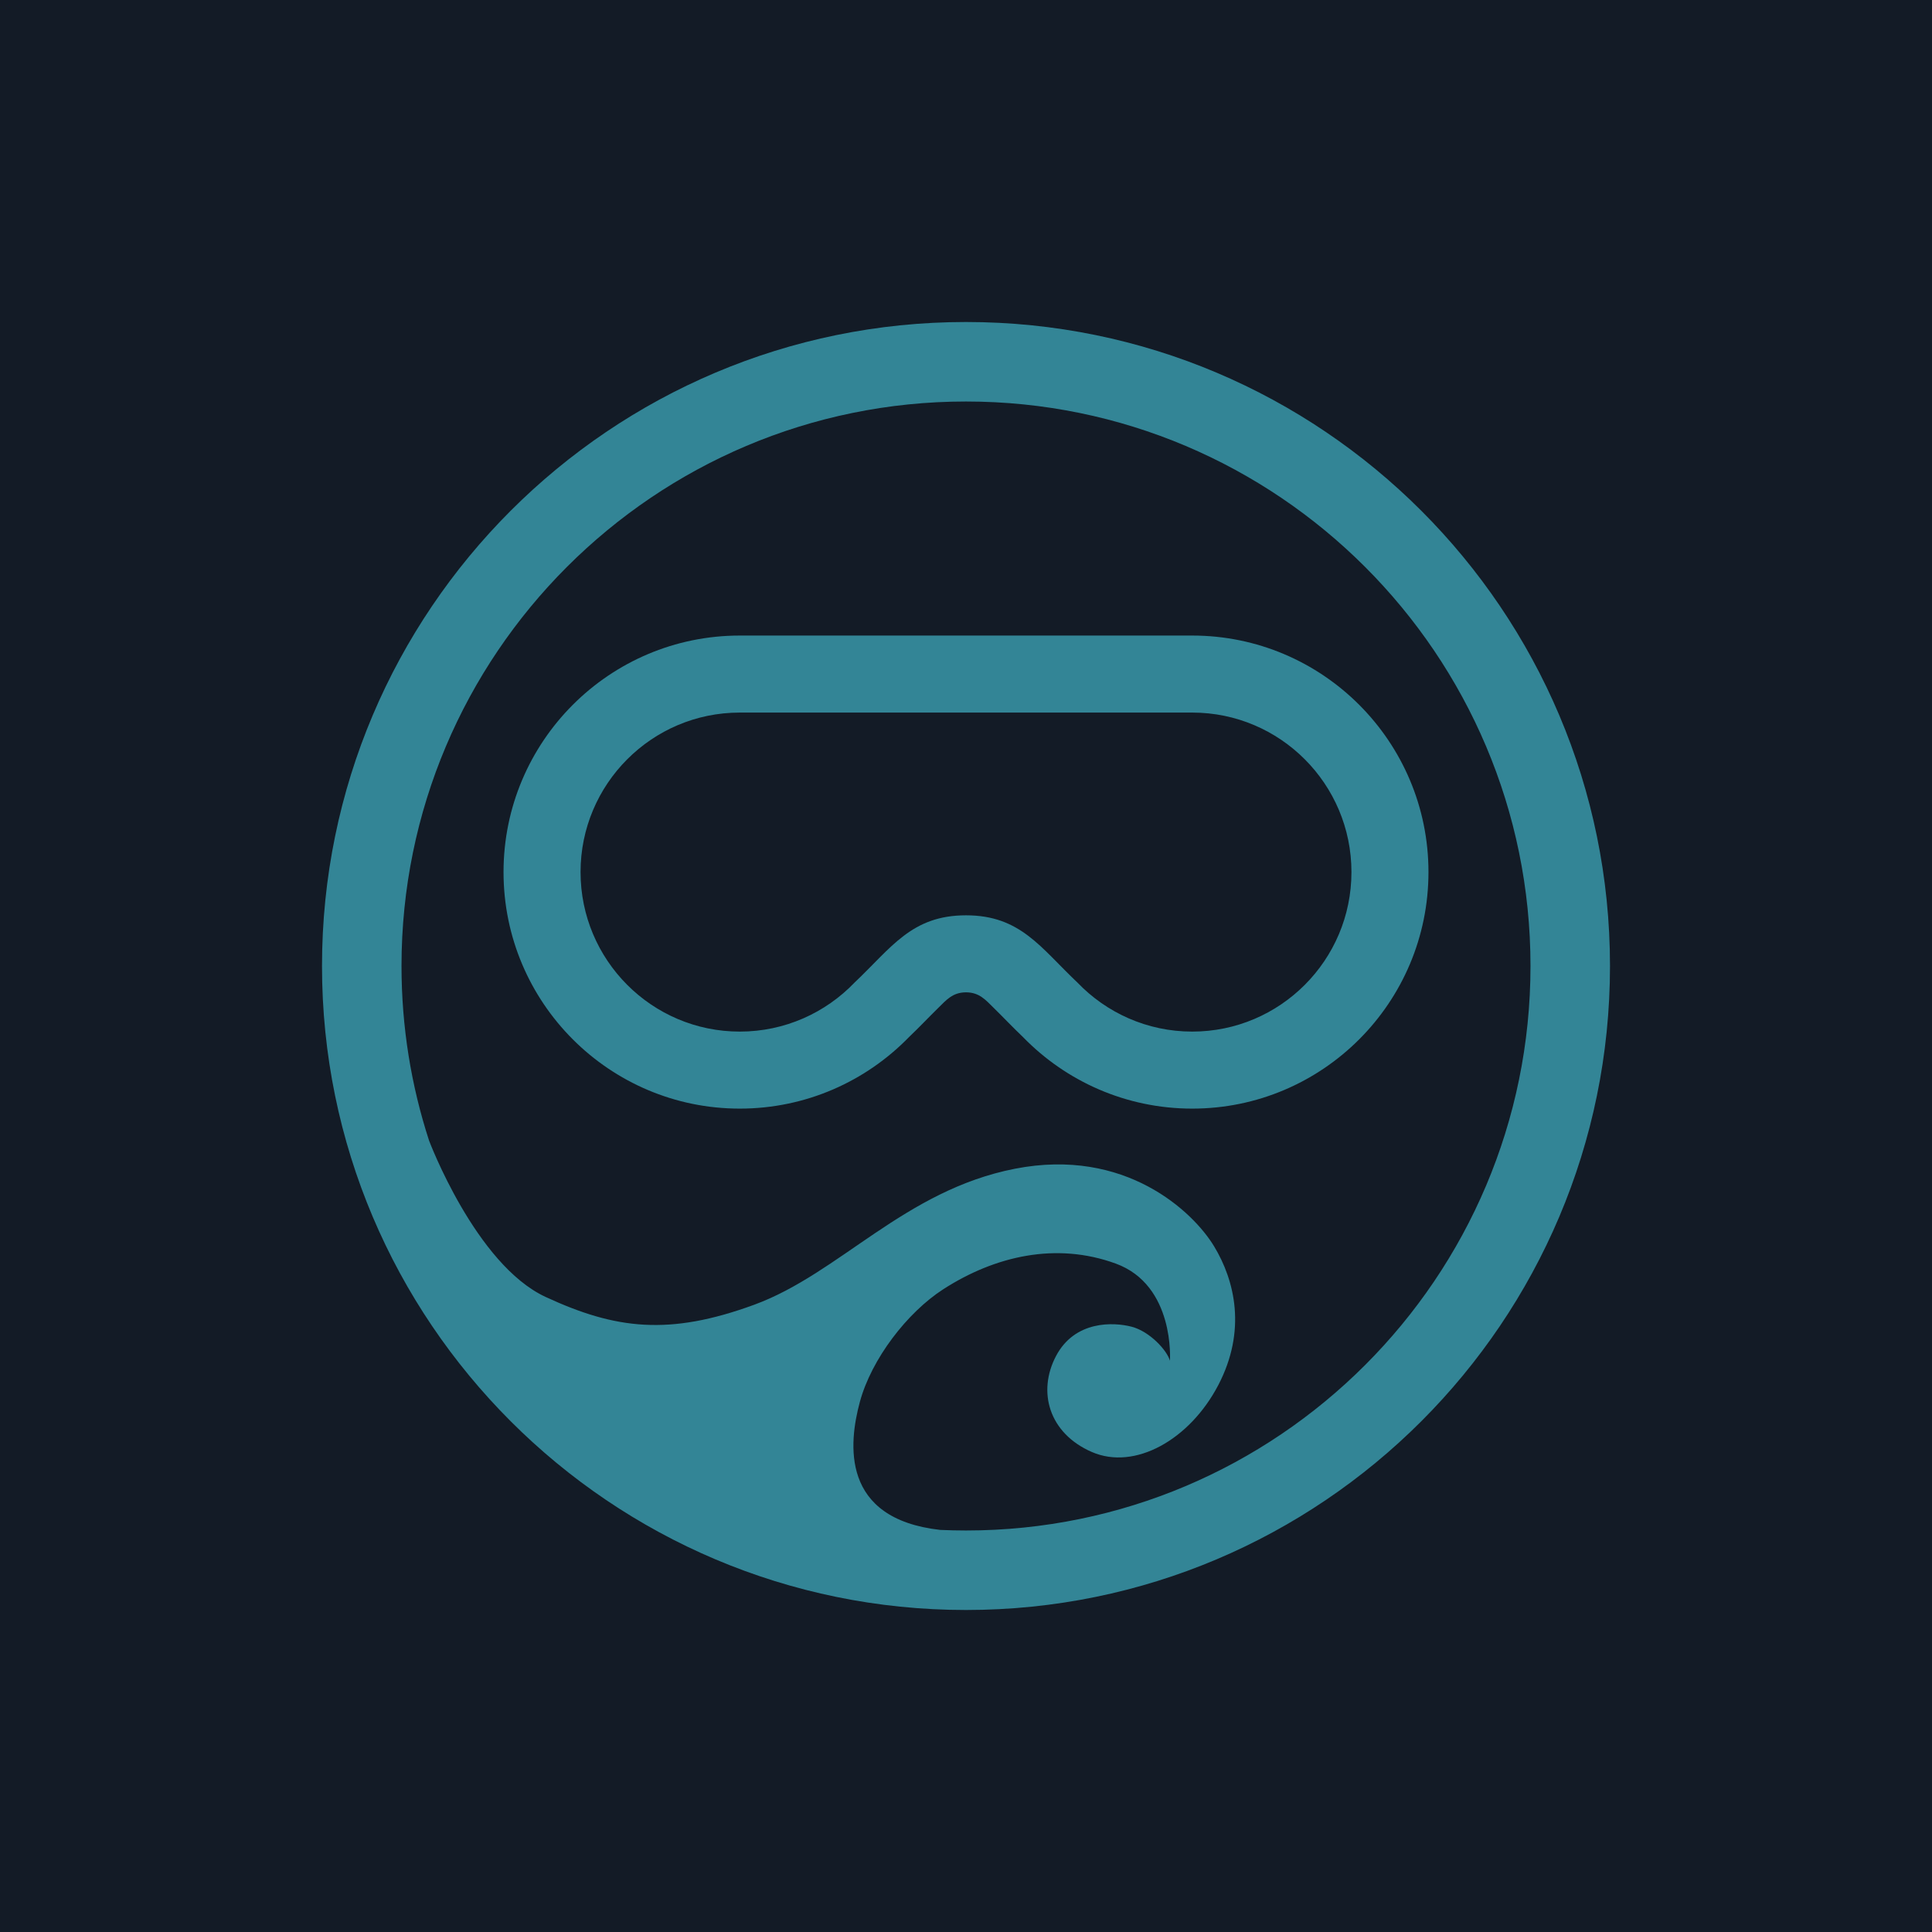
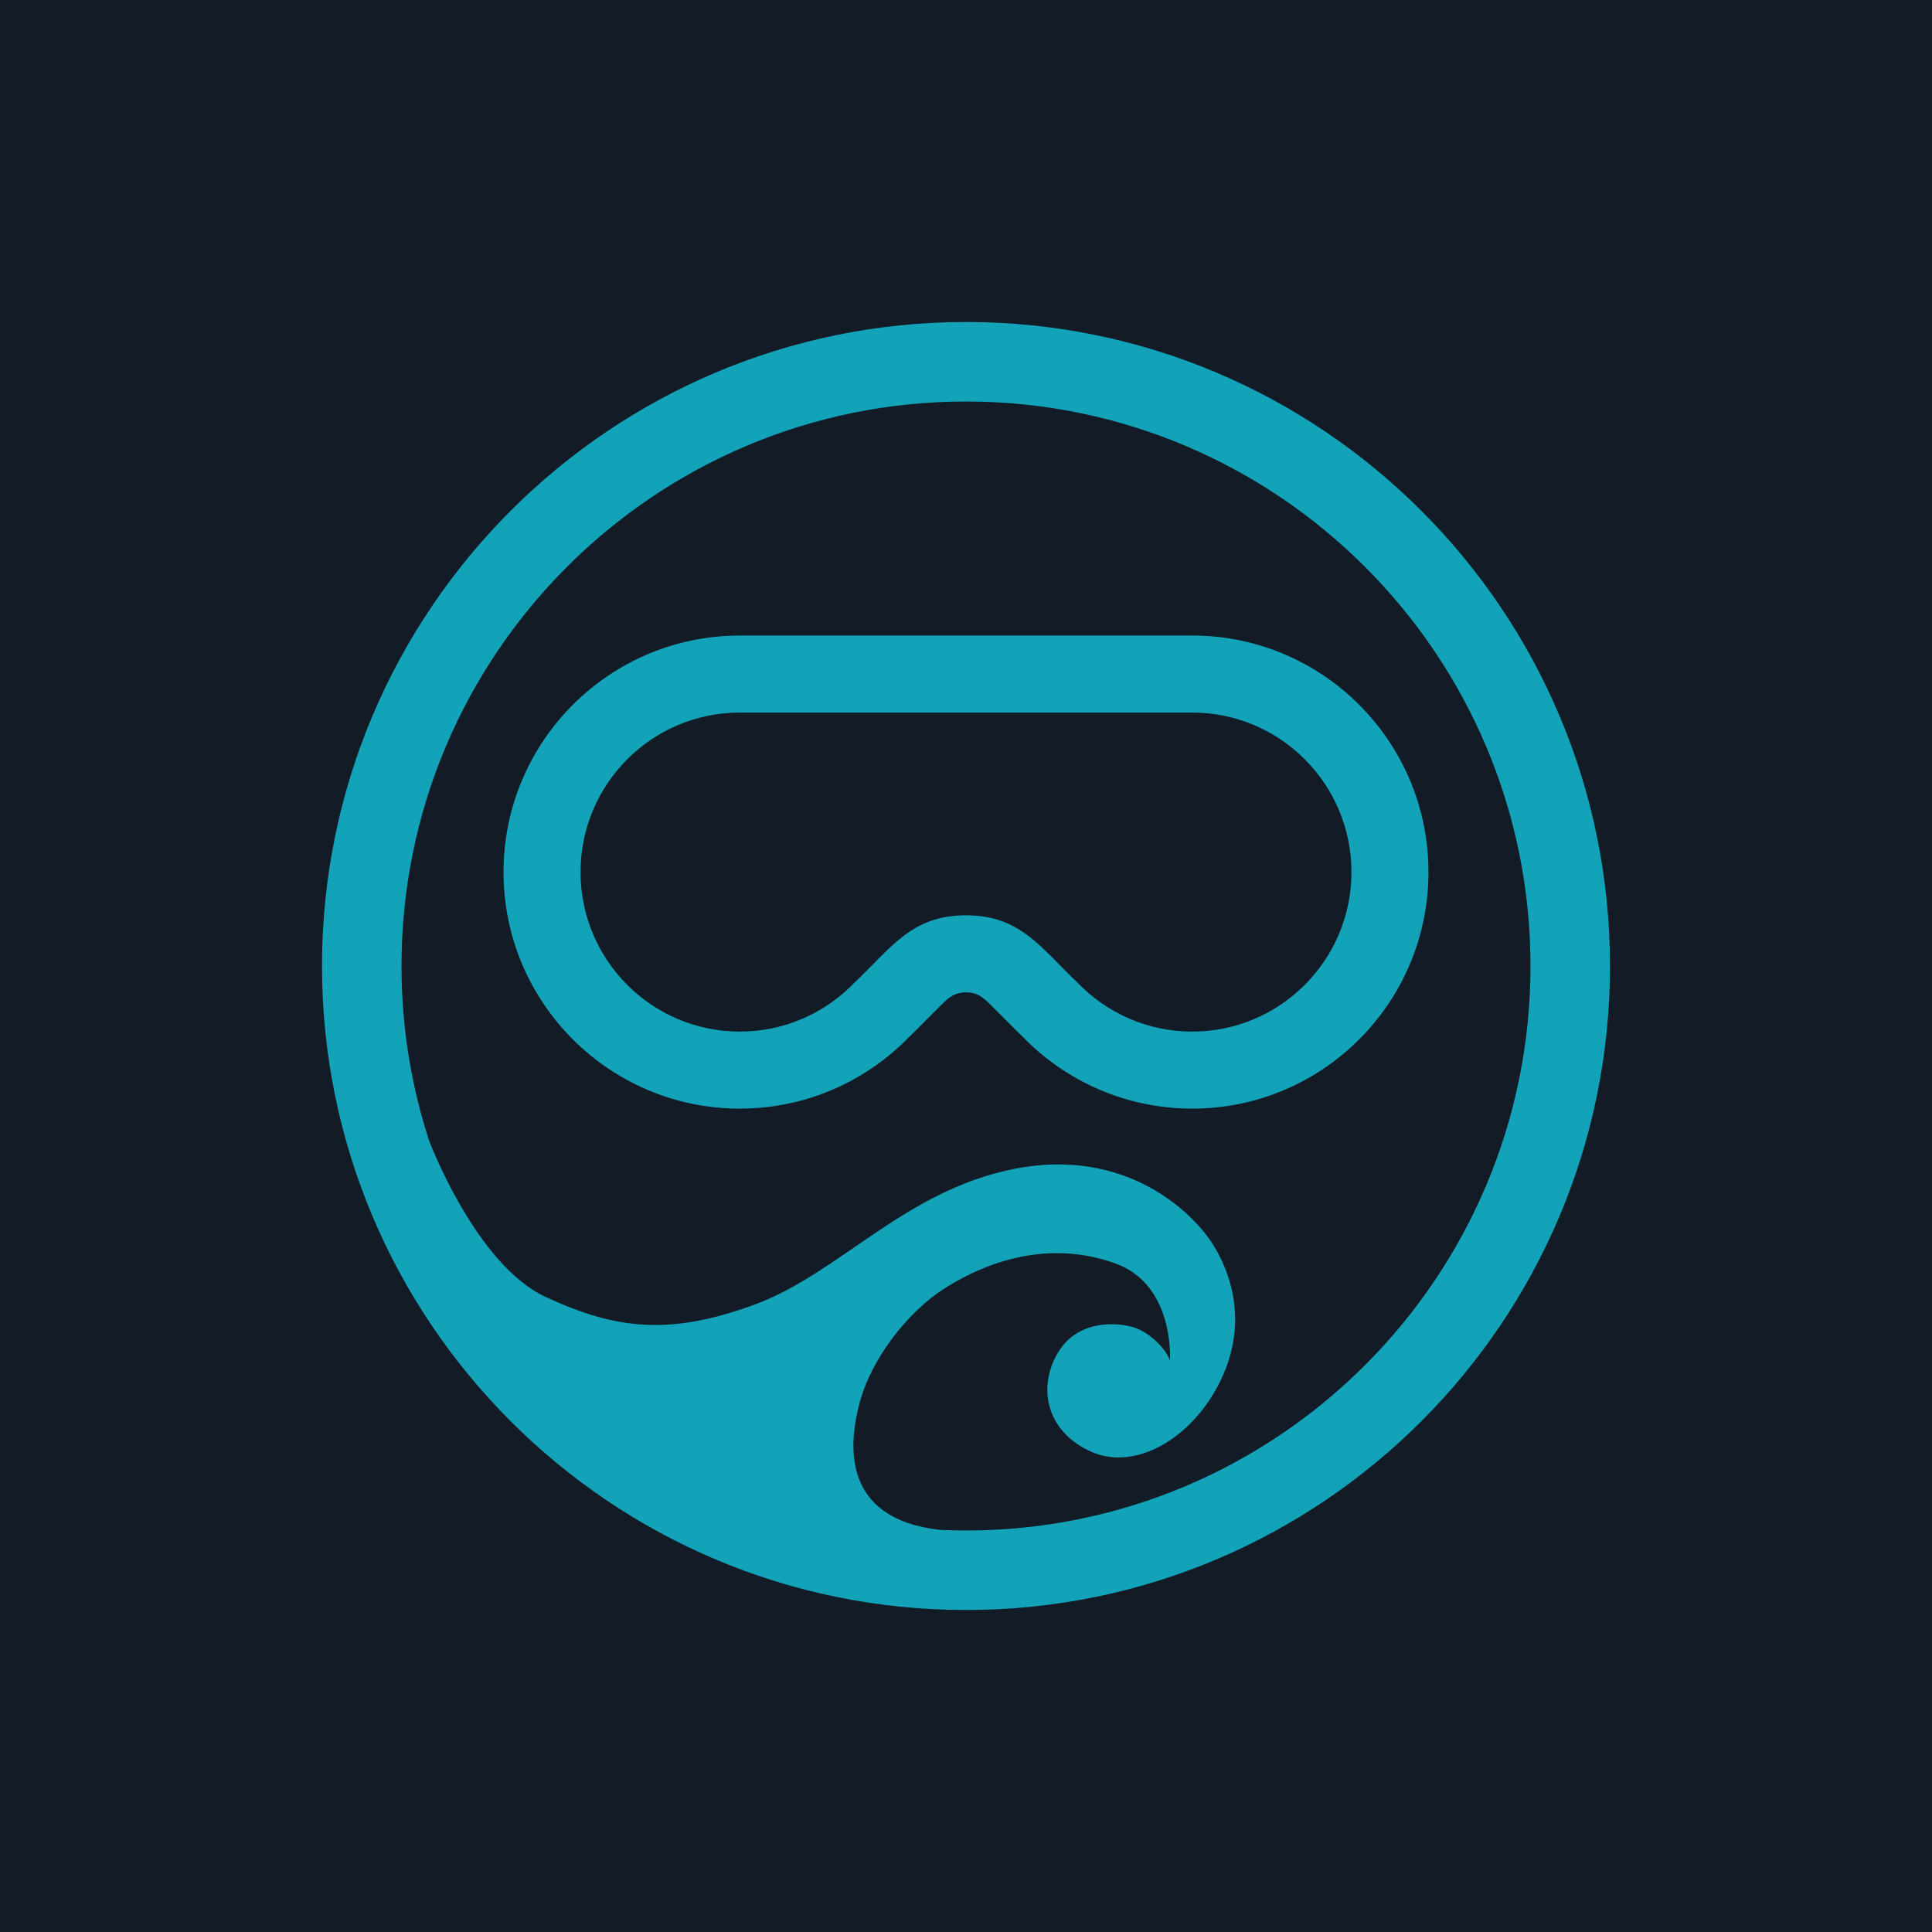
<svg xmlns="http://www.w3.org/2000/svg" version="1.1" style="display: block;" viewBox="-540 -540 3240 3240" width="354" height="354">
  <rect x="-540" y="-540" width="3240" height="3240" fill="rgb(19,27,38)" />
-   <path fill="rgb(51,133,150)" d="M1080,0C1676.068,0 2160,483.932 2160,1080C2160,1676.068 1676.068,2160 1080,2160C483.932,2160 0,1676.068 0,1080C0,483.932 483.932,0 1080,0ZM1036.6,2025.687C1050.986,2026.338 1065.455,2026.667 1080,2026.667C1602.48,2026.667 2026.667,1602.48 2026.667,1080C2026.667,557.52 1602.48,133.333 1080,133.333C557.52,133.333 133.333,557.52 133.333,1080C133.333,1182.208 149.566,1280.654 179.591,1372.899C179.591,1372.899 257.764,1580.677 375,1635C492.236,1689.323 581.979,1700.444 725,1648C868.021,1595.556 976.645,1456.271 1162,1420C1347.355,1383.729 1460.992,1492.196 1496,1550C1531.008,1607.804 1550.829,1691.568 1503,1783C1455.171,1874.432 1363.142,1926.371 1291,1895C1218.858,1863.629 1199.41,1793.871 1231,1734C1262.59,1674.129 1327.688,1676.996 1358,1685C1388.312,1693.004 1417.252,1724.682 1422,1742C1422,1742 1430.829,1615.38 1331,1579C1231.171,1542.62 1128.661,1566.233 1042,1622C981.472,1660.951 921.441,1739.063 902,1811C883.213,1880.515 869.364,2006.758 1036.6,2025.687Z" />
-   <path fill="rgb(51,133,150)" d="M984.09,1199.503L984.085,1199.508C912.11,1273.347 811.647,1319.167 700.595,1319.167C482.011,1319.167 304.428,1141.493 304.428,922.5C304.428,703.507 482.011,525.833 700.595,525.833L1459.405,525.833C1677.989,525.833 1855.572,703.507 1855.572,922.5C1855.572,1141.493 1677.989,1319.167 1459.405,1319.167C1348.347,1319.167 1247.879,1273.342 1175.915,1199.508C1157.771,1182.22 1141.913,1165.335 1126.274,1150.056C1113.271,1137.352 1102.578,1124.167 1080,1124.167C1057.422,1124.167 1046.729,1137.352 1033.726,1150.056C1018.088,1165.334 1002.231,1182.216 984.09,1199.503ZM893.168,1107.717C954.863,1049.43 988.615,995 1080,995C1171.385,995 1205.137,1049.43 1266.832,1107.717C1315.433,1158.421 1383.767,1190 1459.405,1190C1606.766,1190 1726.405,1070.137 1726.405,922.5C1726.405,774.863 1606.766,655 1459.405,655L700.595,655C553.234,655 433.595,774.863 433.595,922.5C433.595,1070.137 553.234,1190 700.595,1190C776.233,1190 844.567,1158.421 893.168,1107.717Z" />
+   <path fill="rgb(19,163,185)" d="M1080,0C1676.068,0 2160,483.932 2160,1080C2160,1676.068 1676.068,2160 1080,2160C483.932,2160 0,1676.068 0,1080C0,483.932 483.932,0 1080,0ZM1036.6,2025.687C1050.986,2026.338 1065.455,2026.667 1080,2026.667C1602.48,2026.667 2026.667,1602.48 2026.667,1080C2026.667,557.52 1602.48,133.333 1080,133.333C557.52,133.333 133.333,557.52 133.333,1080C133.333,1182.208 149.566,1280.654 179.591,1372.899C179.591,1372.899 257.764,1580.677 375,1635C492.236,1689.323 581.979,1700.444 725,1648C868.021,1595.556 976.645,1456.271 1162,1420C1347.355,1383.729 1460.992,1492.196 1496,1550C1531.008,1607.804 1550.829,1691.568 1503,1783C1455.171,1874.432 1363.142,1926.371 1291,1895C1218.858,1863.629 1199.41,1793.871 1231,1734C1262.59,1674.129 1327.688,1676.996 1358,1685C1388.312,1693.004 1417.252,1724.682 1422,1742C1422,1742 1430.829,1615.38 1331,1579C1231.171,1542.62 1128.661,1566.233 1042,1622C981.472,1660.951 921.441,1739.063 902,1811C883.213,1880.515 869.364,2006.758 1036.6,2025.687Z" />
+   <path fill="rgb(19,163,185)" d="M984.09,1199.503L984.085,1199.508C912.11,1273.347 811.647,1319.167 700.595,1319.167C482.011,1319.167 304.428,1141.493 304.428,922.5C304.428,703.507 482.011,525.833 700.595,525.833L1459.405,525.833C1677.989,525.833 1855.572,703.507 1855.572,922.5C1855.572,1141.493 1677.989,1319.167 1459.405,1319.167C1348.347,1319.167 1247.879,1273.342 1175.915,1199.508C1157.771,1182.22 1141.913,1165.335 1126.274,1150.056C1113.271,1137.352 1102.578,1124.167 1080,1124.167C1057.422,1124.167 1046.729,1137.352 1033.726,1150.056C1018.088,1165.334 1002.231,1182.216 984.09,1199.503ZM893.168,1107.717C954.863,1049.43 988.615,995 1080,995C1171.385,995 1205.137,1049.43 1266.832,1107.717C1315.433,1158.421 1383.767,1190 1459.405,1190C1606.766,1190 1726.405,1070.137 1726.405,922.5C1726.405,774.863 1606.766,655 1459.405,655L700.595,655C553.234,655 433.595,774.863 433.595,922.5C433.595,1070.137 553.234,1190 700.595,1190C776.233,1190 844.567,1158.421 893.168,1107.717Z" />
</svg>
